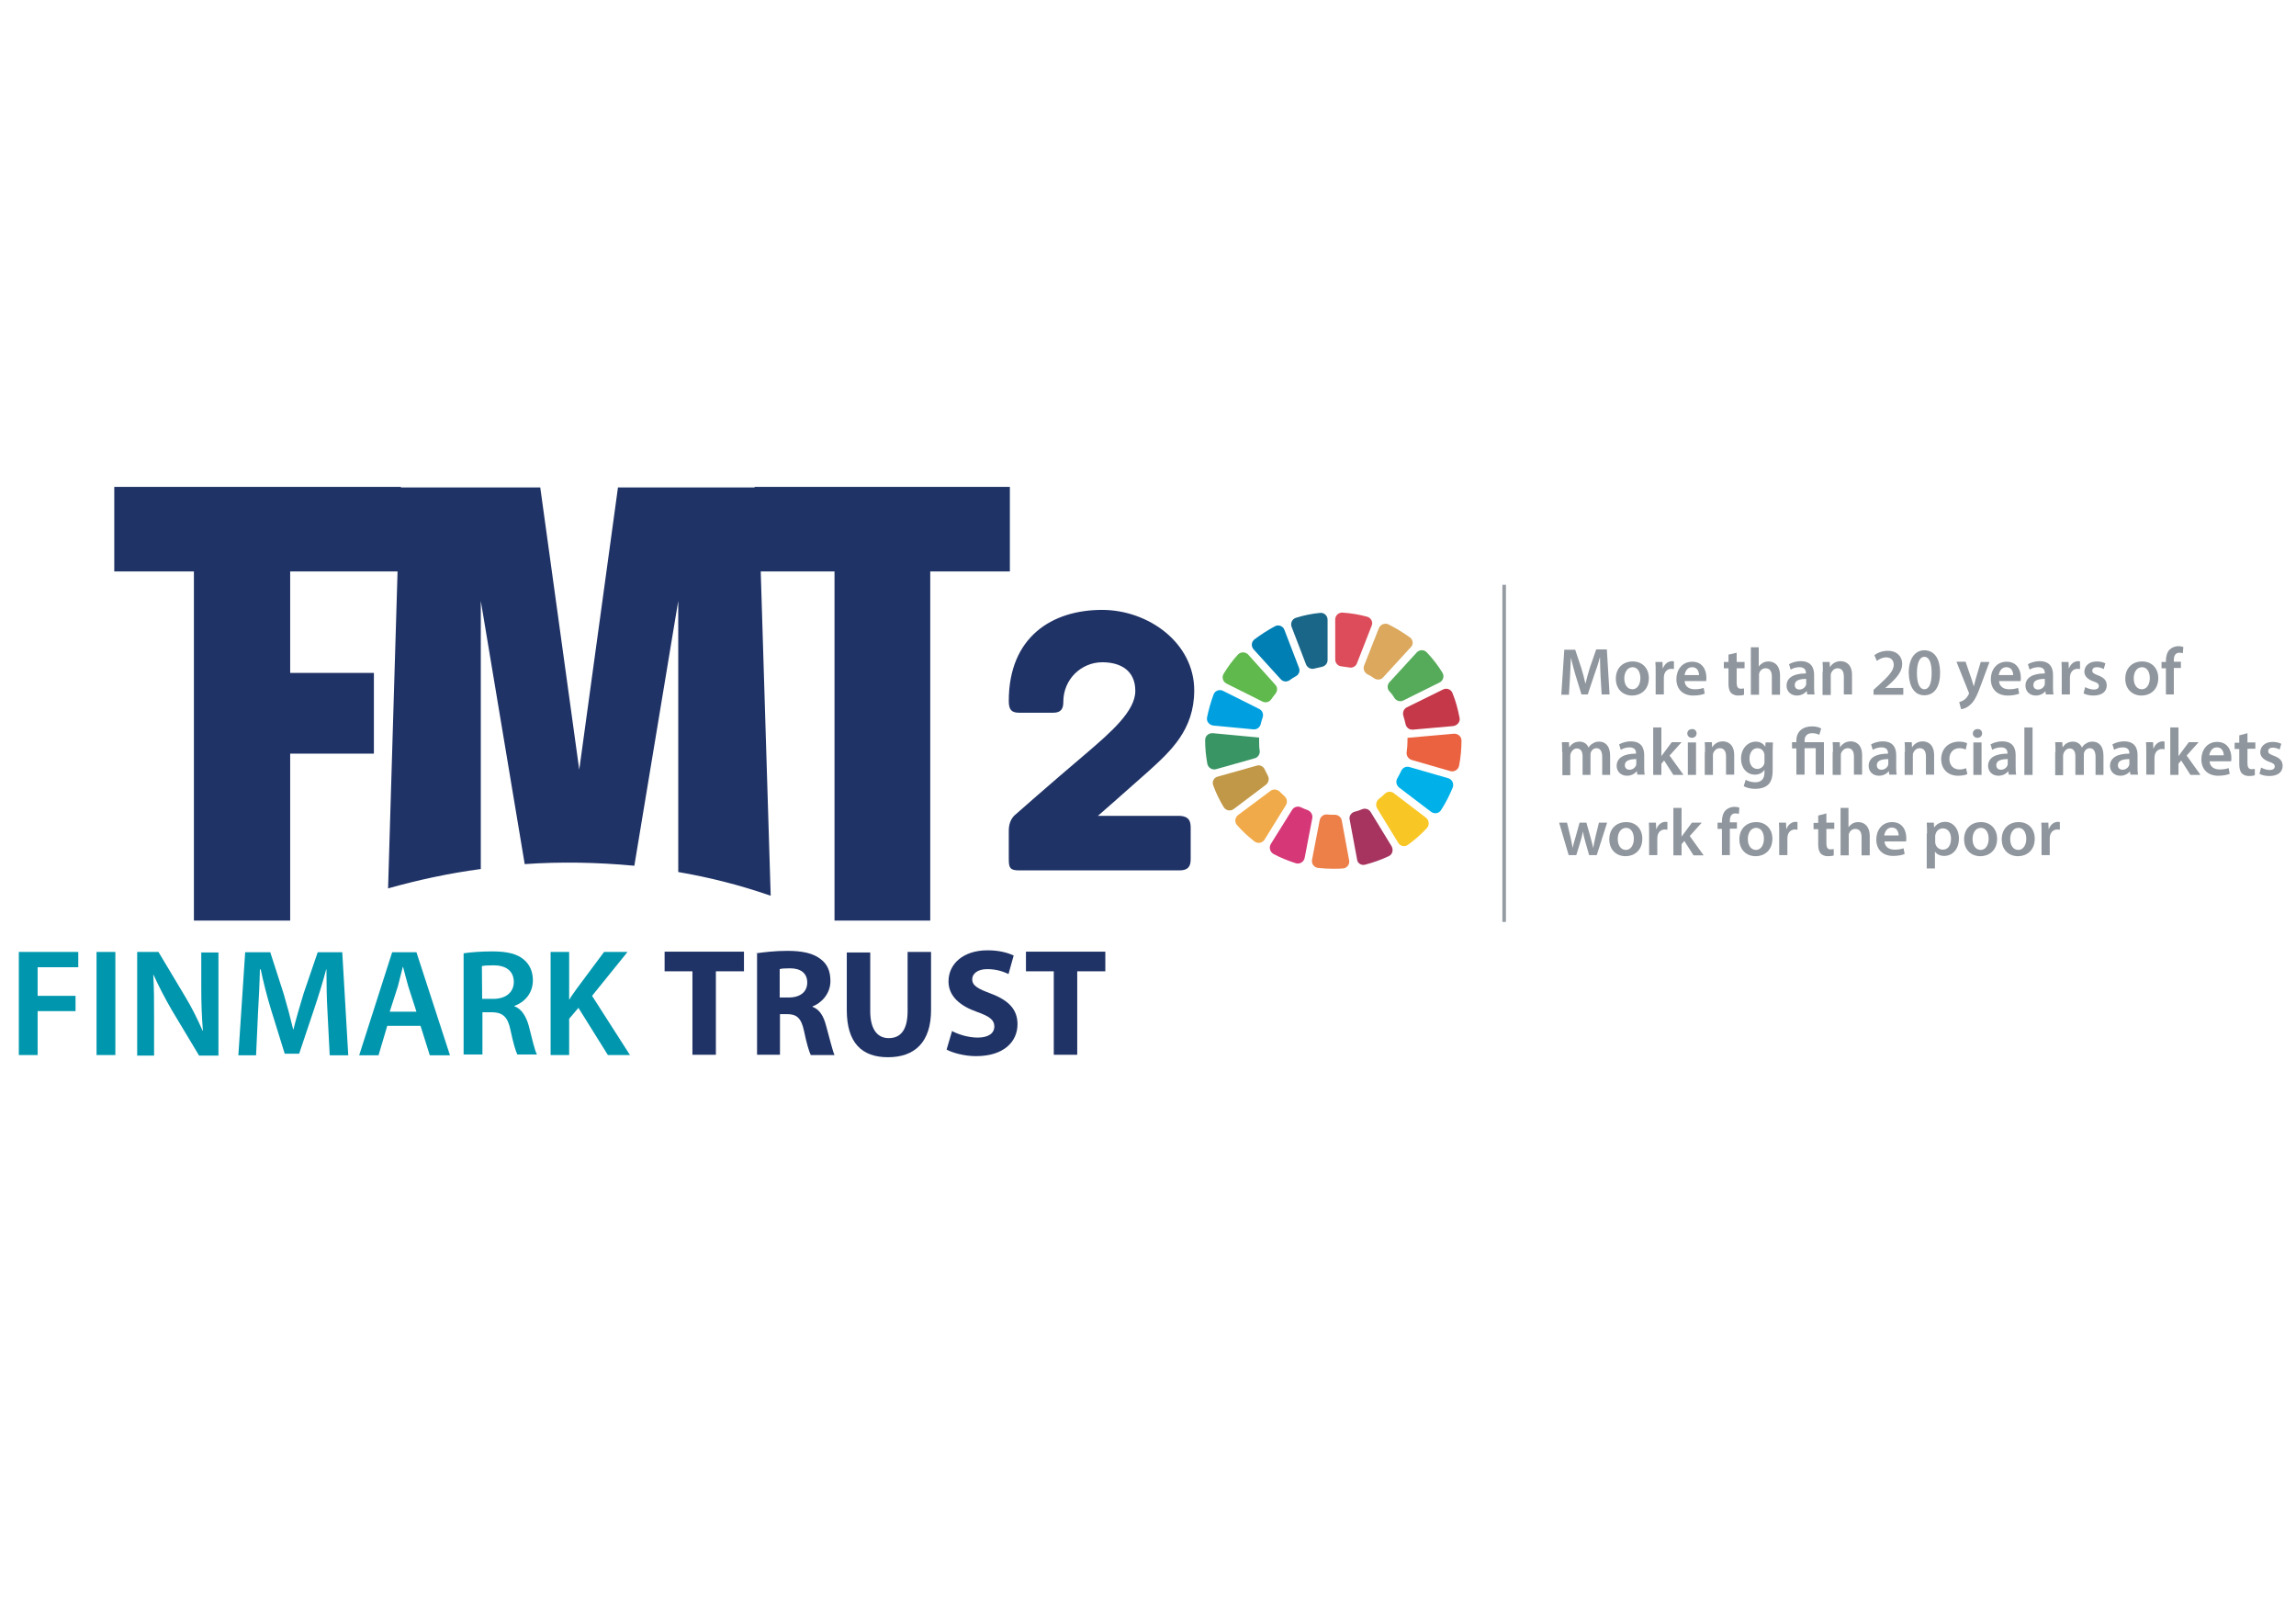
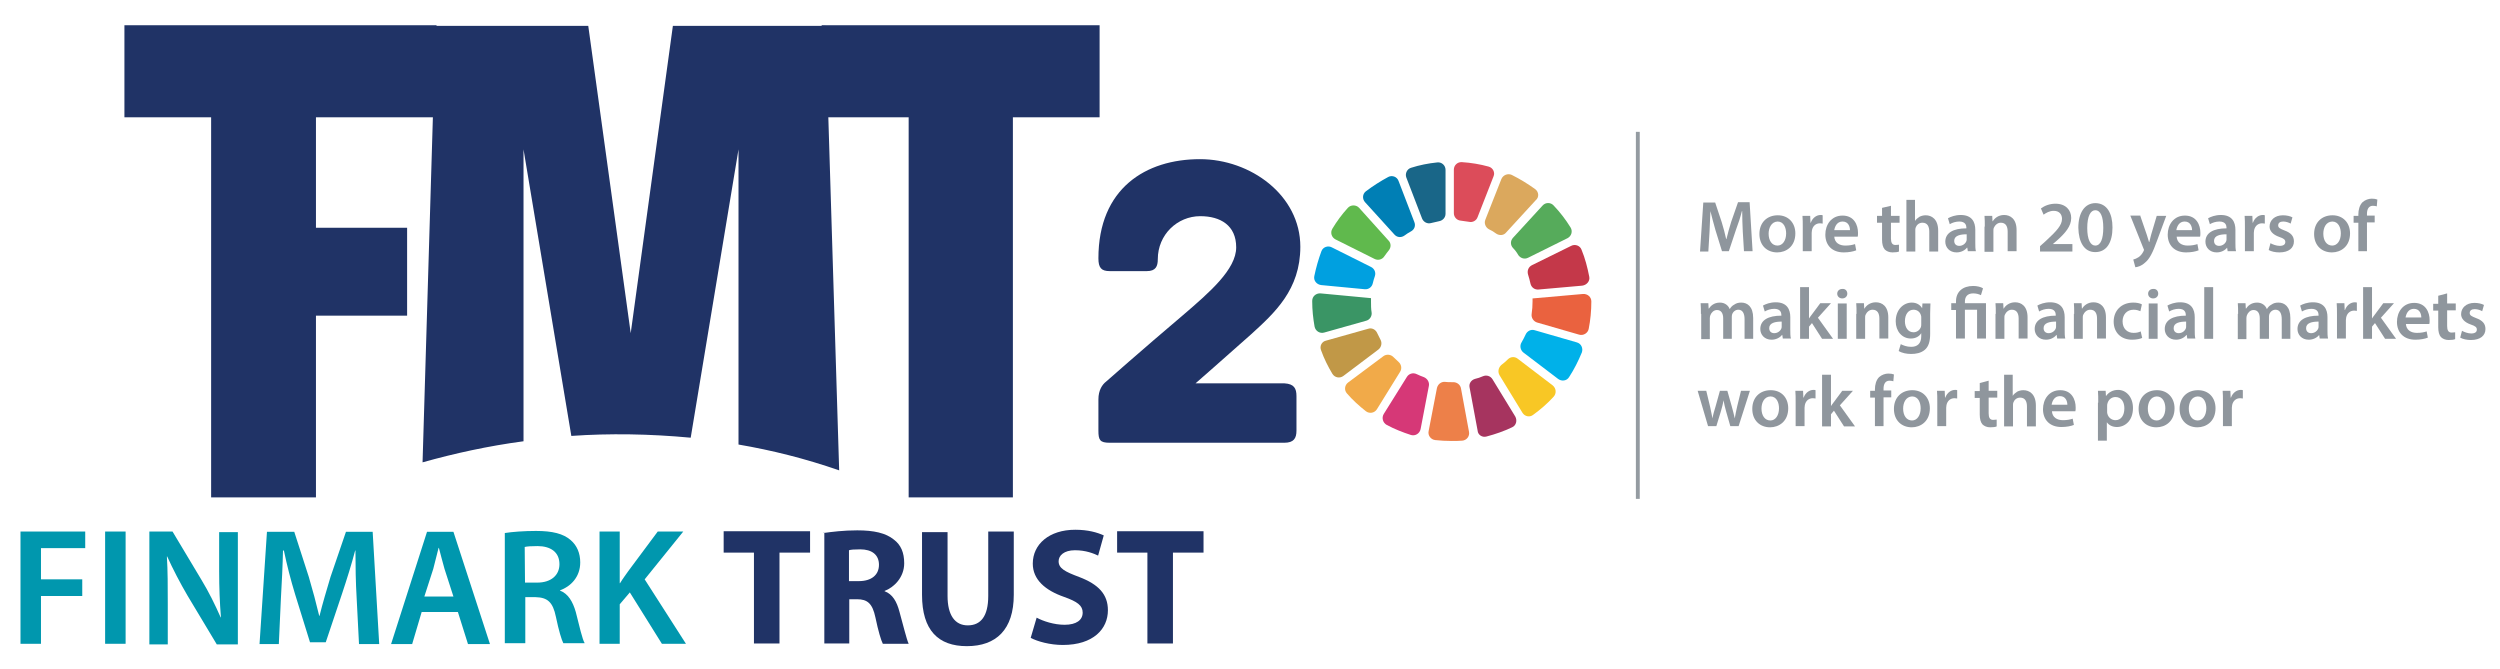
- <svg xmlns="http://www.w3.org/2000/svg" version="1.1" id="Layer_1" x="0px" y="0px" viewBox="0 0 841.9 595.3" style="enable-background:new 0 0 841.9 595.3;" xml:space="preserve">
+ <svg xmlns="http://www.w3.org/2000/svg" version="1.1" id="Layer_1" x="0px" y="0px" viewBox="0 170 841.9 225" style="enable-background:new 0 170 841.9 225;" xml:space="preserve">
  <style type="text/css">
	.st0{fill:#203366;}
	.st1{fill:#D63877;}
	.st2{fill:#C19847;}
	.st3{fill:#DC4C5A;}
	.st4{fill:#F1AA49;}
	.st5{fill:#EA623F;}
	.st6{fill:#3A9565;}
	.st7{fill:#60B94D;}
	.st8{fill:#196688;}
	.st9{fill:#00A0E0;}
	.st10{fill:#C43849;}
	.st11{fill:#A6345F;}
	.st12{fill:#F8C725;}
	.st13{fill:#007FB5;}
	.st14{fill:#00B1E9;}
	.st15{fill:#DBA85D;}
	.st16{fill:#ED8049;}
	.st17{fill:#56AB5B;}
	.st18{enable-background:new    ;}
	.st19{fill:#8F969D;}
	.st20{fill:#0097AE;}
	.st21{fill:#949BA1;}
</style>
  <g>
    <path class="st0" d="M436.6,303.4V315c0,2.6-0.9,4.1-4.1,4.1h-58.8c-3.3,0-3.8-0.9-3.8-4.1v-10.5c0-3.1,1.3-5,2.6-6   c0,0,12.1-10.7,25.8-22.3c9.1-7.8,18-15.5,18-22.9s-5.3-10.5-12.1-10.5c-7.7,0-14.3,6.2-14.3,14.5c0,2.4-0.7,4-3.7,4h-12.5   c-2.8,0-3.8-1.1-3.8-4.3c0-23.6,16-33.4,34.2-33.4c17,0,33.8,12.1,33.8,29.5c0,14.5-8.7,22.3-16.6,29.5   c-8.4,7.5-18.7,16.5-18.7,16.5h30C435.8,299.3,436.6,300.8,436.6,303.4z" />
    <g>
      <g>
        <path class="st1" d="M467,313.1c2.6,1.4,5.4,2.5,8.2,3.4c1.4,0.4,2.9-0.5,3.2-2l2.8-14.6c0.2-1.2-0.5-2.4-1.7-2.9     c-0.8-0.3-1.6-0.6-2.4-1c-1.2-0.6-2.6-0.2-3.3,0.9l-7.8,12.5C465.2,310.7,465.7,312.4,467,313.1z" />
        <path class="st2" d="M444.9,288c1,2.8,2.3,5.4,3.8,7.9c0.8,1.3,2.5,1.6,3.7,0.7l11.8-8.9c1-0.8,1.3-2.2,0.7-3.3     c-0.4-0.7-0.7-1.5-1.1-2.2c-0.5-1.2-1.8-1.9-3-1.5l-14.2,4C445.1,285,444.3,286.6,444.9,288z" />
        <path class="st3" d="M501.3,226.1c-2.9-0.8-5.9-1.3-9-1.5c-1.5-0.1-2.7,1.1-2.7,2.5v14.7c0,1.3,1,2.4,2.3,2.5     c0.9,0.1,1.9,0.3,2.8,0.4c1.2,0.3,2.5-0.4,2.9-1.6l5.4-13.8C503.5,228.1,502.8,226.5,501.3,226.1z" />
        <path class="st4" d="M465.8,290l-11.8,8.8c-1.2,0.9-1.4,2.6-0.4,3.7c1.9,2.2,4.1,4.2,6.4,6c1.2,0.9,2.9,0.6,3.7-0.7l7.8-12.6     c0.7-1.1,0.4-2.5-0.5-3.3c-0.6-0.6-1.2-1.1-1.8-1.7C468.3,289.3,466.8,289.2,465.8,290z" />
        <path class="st5" d="M517.6,278.6l14.2,4.1c1.4,0.4,2.9-0.5,3.2-1.9c0.6-3,0.9-6.1,0.9-9.3l0,0c0-1.5-1.3-2.6-2.8-2.5l-17,1.5     c0,0.3,0,0.7,0,1c0,1.4-0.1,2.9-0.3,4.2C515.6,277,516.4,278.2,517.6,278.6z" />
        <path class="st6" d="M461.7,270.4l-17-1.6c-1.5-0.1-2.8,1-2.8,2.5c0,0.1,0,0.1,0,0.2c0,2.9,0.3,5.7,0.8,8.5     c0.3,1.5,1.8,2.4,3.2,2l14.2-4c1.2-0.3,2-1.6,1.8-2.8c-0.2-1.2-0.2-2.4-0.2-3.6C461.7,271.1,461.7,270.7,461.7,270.4z" />
        <path class="st7" d="M453.9,240c-2,2.2-3.7,4.5-5.2,7c-0.8,1.3-0.3,2.9,1,3.6l13.2,6.6c1.2,0.6,2.6,0.2,3.3-0.9     c0.5-0.7,1-1.4,1.5-2c0.8-1,0.8-2.4-0.1-3.3l-9.9-11C456.7,238.9,454.9,238.9,453.9,240z" />
        <path class="st8" d="M484,224.7c-3,0.3-6,0.9-8.8,1.8c-1.4,0.4-2.1,2-1.6,3.3l5.3,13.8c0.5,1.2,1.8,1.9,3.1,1.5     c0.9-0.2,1.7-0.4,2.6-0.6c1.2-0.2,2.2-1.2,2.2-2.5v-14.8C486.8,225.7,485.5,224.5,484,224.7z" />
        <path class="st9" d="M445,254.6c-1,2.7-1.8,5.5-2.4,8.4c-0.3,1.5,0.8,2.8,2.3,3l14.7,1.4c1.3,0.1,2.4-0.7,2.7-2     c0.2-0.8,0.4-1.6,0.7-2.4c0.4-1.2-0.1-2.5-1.3-3.1l-13.2-6.6C447.2,252.6,445.5,253.2,445,254.6z" />
        <path class="st10" d="M535.2,263.2c-0.6-3.1-1.4-6.2-2.6-9.1c-0.5-1.4-2.2-2-3.5-1.3l-13.2,6.5c-1.2,0.6-1.7,1.9-1.3,3.2     c0.3,1,0.6,2,0.8,3c0.3,1.3,1.4,2.1,2.7,2l14.7-1.3C534.4,266,535.5,264.6,535.2,263.2z" />
        <path class="st11" d="M500.6,317c3-0.8,5.9-1.8,8.6-3.1c1.4-0.6,1.8-2.3,1.1-3.6l-7.7-12.6c-0.7-1.1-2-1.5-3.2-1     c-0.9,0.4-1.8,0.7-2.7,0.9c-1.3,0.4-2.1,1.6-1.8,2.9l2.7,14.5C497.7,316.5,499.2,317.4,500.6,317z" />
        <path class="st12" d="M505,296.4l7.7,12.6c0.8,1.3,2.5,1.6,3.6,0.7c2.5-1.8,4.8-3.8,6.9-6.1c1-1.1,0.9-2.8-0.3-3.8l-11.8-9     c-1-0.8-2.4-0.7-3.3,0.2c-0.7,0.7-1.4,1.3-2.2,1.9C504.6,293.8,504.3,295.2,505,296.4z" />
        <path class="st13" d="M467.5,229.6c-2.6,1.4-5.1,3-7.5,4.8c-1.2,0.9-1.3,2.6-0.3,3.7l9.9,10.9c0.9,1,2.3,1.1,3.4,0.3     c0.7-0.5,1.4-1,2.2-1.4c1.1-0.6,1.6-1.9,1.1-3.1L471,231C470.5,229.5,468.8,228.9,467.5,229.6z" />
        <path class="st14" d="M528.4,297c1.7-2.6,3.1-5.4,4.3-8.3c0.5-1.4-0.2-3-1.7-3.4l-14.2-4.1c-1.2-0.4-2.5,0.3-3,1.4     c-0.4,0.9-0.9,1.8-1.4,2.7c-0.7,1.1-0.4,2.6,0.6,3.4l11.7,8.9C525.9,298.5,527.6,298.3,528.4,297z" />
        <path class="st15" d="M517,233.7c-2.5-1.8-5.1-3.4-7.9-4.8c-1.3-0.6-2.9,0-3.5,1.4l-5.4,13.7c-0.5,1.2,0.1,2.6,1.2,3.2     c0.9,0.4,1.7,0.9,2.5,1.5c1.1,0.7,2.5,0.6,3.3-0.4l10-10.9C518.4,236.4,518.2,234.6,517,233.7z" />
        <path class="st16" d="M483.9,300.7l-2.8,14.5c-0.3,1.4,0.7,2.8,2.2,3c1.8,0.2,3.7,0.3,5.6,0.3c1.2,0,2.3,0,3.5-0.1     c1.5-0.1,2.6-1.5,2.3-3l-2.7-14.6c-0.2-1.2-1.3-2.1-2.6-2.1c-0.2,0-0.3,0-0.5,0c-0.8,0-1.5,0-2.3-0.1     C485.3,298.5,484.2,299.4,483.9,300.7z" />
        <path class="st17" d="M514.6,256.8l13.3-6.6c1.3-0.7,1.8-2.3,1-3.6c-1.6-2.6-3.5-5.1-5.7-7.4c-1-1.1-2.7-1.1-3.7,0l-10,10.9     c-0.9,1-0.9,2.4,0,3.4c0.7,0.7,1.3,1.5,1.8,2.4C512.1,257,513.4,257.4,514.6,256.8z" />
      </g>
    </g>
    <g class="st18">
      <path class="st19" d="M586.9,248c-0.1-2.1-0.2-4.7-0.2-6.9h-0.1c-0.5,2-1.2,4.2-2,6.3l-2.4,7.2h-2.3l-2.2-7.1    c-0.6-2.1-1.2-4.4-1.7-6.4h0c-0.1,2.2-0.2,4.8-0.3,7l-0.4,6.6h-2.8l1.1-16.5h4l2.2,6.6c0.6,1.9,1.1,3.9,1.5,5.7h0.1    c0.4-1.8,1-3.8,1.6-5.8l2.3-6.6h3.9l1,16.5h-2.9L586.9,248z" />
      <path class="st19" d="M604.6,248.6c0,4.4-3.1,6.4-6.1,6.4c-3.4,0-6-2.3-6-6.2c0-3.9,2.6-6.3,6.2-6.3    C602.2,242.5,604.6,245,604.6,248.6z M595.6,248.7c0,2.3,1.1,4,3,4c1.7,0,2.9-1.7,2.9-4.1c0-1.9-0.8-4-2.9-4    C596.5,244.7,595.6,246.8,595.6,248.7z" />
      <path class="st19" d="M607.1,246.6c0-1.6,0-2.8-0.1-3.9h2.6l0.1,2.3h0.1c0.6-1.7,2-2.6,3.3-2.6c0.3,0,0.5,0,0.7,0.1v2.8    c-0.2,0-0.5-0.1-0.9-0.1c-1.4,0-2.4,0.9-2.7,2.3c0,0.3-0.1,0.6-0.1,0.9v6.2h-3V246.6z" />
      <path class="st19" d="M617.7,249.6c0.1,2.2,1.8,3.1,3.7,3.1c1.4,0,2.4-0.2,3.3-0.5l0.4,2.1c-1,0.4-2.5,0.7-4.2,0.7    c-3.9,0-6.2-2.4-6.2-6c0-3.3,2-6.4,5.8-6.4c3.9,0,5.2,3.2,5.2,5.8c0,0.6,0,1-0.1,1.3H617.7z M623,247.5c0-1.1-0.5-2.9-2.5-2.9    c-1.9,0-2.6,1.7-2.8,2.9H623z" />
      <path class="st19" d="M636.8,239.3v3.4h2.9v2.3h-2.9v5.3c0,1.4,0.4,2.2,1.5,2.2c0.5,0,0.9-0.1,1.2-0.1l0,2.3    c-0.4,0.2-1.2,0.3-2.2,0.3c-1.1,0-2-0.4-2.6-1c-0.6-0.7-0.9-1.8-0.9-3.3V245h-1.7v-2.3h1.7v-2.7L636.8,239.3z" />
      <path class="st19" d="M641.9,237.3h3v7.1h0c0.4-0.6,0.9-1,1.5-1.4c0.6-0.3,1.3-0.5,2.1-0.5c2,0,4.2,1.3,4.2,5.2v7h-3V248    c0-1.7-0.6-3-2.3-3c-1.2,0-2,0.8-2.3,1.7c-0.1,0.2-0.1,0.6-0.1,0.9v7.1h-3V237.3z" />
      <path class="st19" d="M662.7,254.7l-0.2-1.3h-0.1c-0.7,0.9-2,1.6-3.5,1.6c-2.4,0-3.8-1.7-3.8-3.6c0-3,2.7-4.5,7.1-4.5v-0.2    c0-0.8-0.3-2.1-2.4-2.1c-1.2,0-2.4,0.4-3.2,0.9l-0.6-2c0.9-0.5,2.4-1.1,4.3-1.1c3.8,0,4.9,2.4,4.9,5v4.3c0,1.1,0,2.1,0.2,2.9    H662.7z M662.3,248.9c-2.1,0-4.2,0.4-4.2,2.2c0,1.2,0.8,1.7,1.7,1.7c1.2,0,2.1-0.8,2.4-1.6c0.1-0.2,0.1-0.5,0.1-0.7V248.9z" />
      <path class="st19" d="M668.4,246.3c0-1.4,0-2.5-0.1-3.6h2.6l0.1,1.8h0.1c0.5-0.9,1.8-2.1,3.8-2.1c2.1,0,4.2,1.3,4.2,5.1v7.1h-3    V248c0-1.7-0.6-3-2.3-3c-1.2,0-2,0.9-2.4,1.8c-0.1,0.3-0.1,0.6-0.1,1v7h-3V246.3z" />
      <path class="st19" d="M687,254.7v-1.8l1.9-1.7c3.8-3.5,5.5-5.4,5.5-7.5c0-1.4-0.8-2.7-2.8-2.7c-1.4,0-2.6,0.7-3.4,1.3l-0.9-2.1    c1.2-0.9,2.9-1.6,4.9-1.6c3.5,0,5.3,2.2,5.3,4.8c0,2.8-2,5.1-4.8,7.6l-1.4,1.2v0h6.6v2.5H687z" />
      <path class="st19" d="M711.4,246.6c0,5.1-2,8.3-5.8,8.3c-3.7,0-5.6-3.3-5.7-8.2c0-5,2.1-8.3,5.8-8.3    C709.6,238.5,711.4,241.9,711.4,246.6z M702.9,246.8c0,3.9,1.1,5.9,2.7,5.9c1.8,0,2.7-2.2,2.7-6c0-3.7-0.9-5.9-2.7-5.9    C704,240.8,702.9,242.8,702.9,246.8z" />
      <path class="st19" d="M720.8,242.8l2.2,6.4c0.2,0.7,0.5,1.6,0.7,2.3h0.1c0.2-0.7,0.4-1.6,0.6-2.4l1.9-6.4h3.2l-3,8.1    c-1.6,4.5-2.7,6.5-4.2,7.7c-1.2,1.1-2.4,1.4-3.2,1.5l-0.7-2.6c0.5-0.1,1.2-0.4,1.8-0.8c0.6-0.4,1.2-1.1,1.6-1.9    c0.1-0.2,0.2-0.4,0.2-0.5c0-0.1,0-0.3-0.2-0.6l-4.4-11H720.8z" />
      <path class="st19" d="M733,249.6c0.1,2.2,1.8,3.1,3.7,3.1c1.4,0,2.4-0.2,3.3-0.5l0.4,2.1c-1,0.4-2.5,0.7-4.2,0.7    c-3.9,0-6.2-2.4-6.2-6c0-3.3,2-6.4,5.8-6.4c3.9,0,5.2,3.2,5.2,5.8c0,0.6,0,1-0.1,1.3H733z M738.2,247.5c0-1.1-0.5-2.9-2.5-2.9    c-1.9,0-2.6,1.7-2.8,2.9H738.2z" />
      <path class="st19" d="M750.2,254.7l-0.2-1.3H750c-0.7,0.9-2,1.6-3.5,1.6c-2.4,0-3.8-1.7-3.8-3.6c0-3,2.7-4.5,7.1-4.5v-0.2    c0-0.8-0.3-2.1-2.4-2.1c-1.2,0-2.4,0.4-3.2,0.9l-0.6-2c0.9-0.5,2.4-1.1,4.3-1.1c3.8,0,4.9,2.4,4.9,5v4.3c0,1.1,0,2.1,0.2,2.9    H750.2z M749.8,248.9c-2.1,0-4.2,0.4-4.2,2.2c0,1.2,0.8,1.7,1.7,1.7c1.2,0,2.1-0.8,2.4-1.6c0.1-0.2,0.1-0.5,0.1-0.7V248.9z" />
      <path class="st19" d="M756,246.6c0-1.6,0-2.8-0.1-3.9h2.6l0.1,2.3h0.1c0.6-1.7,2-2.6,3.3-2.6c0.3,0,0.5,0,0.7,0.1v2.8    c-0.2,0-0.5-0.1-0.9-0.1c-1.4,0-2.4,0.9-2.7,2.3c0,0.3-0.1,0.6-0.1,0.9v6.2h-3V246.6z" />
      <path class="st19" d="M764.6,251.9c0.7,0.4,2,0.9,3.1,0.9c1.3,0,1.9-0.5,1.9-1.3c0-0.8-0.5-1.2-2-1.7c-2.3-0.8-3.3-2.1-3.3-3.5    c0-2.1,1.7-3.8,4.5-3.8c1.3,0,2.5,0.3,3.2,0.7l-0.6,2.1c-0.5-0.3-1.5-0.7-2.5-0.7c-1.1,0-1.7,0.5-1.7,1.3c0,0.8,0.6,1.1,2.1,1.7    c2.2,0.8,3.2,1.9,3.2,3.7c0,2.2-1.7,3.7-4.9,3.7c-1.4,0-2.7-0.3-3.6-0.8L764.6,251.9z" />
      <path class="st19" d="M791.4,248.6c0,4.4-3.1,6.4-6.1,6.4c-3.4,0-6-2.3-6-6.2c0-3.9,2.6-6.3,6.2-6.3    C789,242.5,791.4,245,791.4,248.6z M782.4,248.7c0,2.3,1.1,4,3,4c1.7,0,2.9-1.7,2.9-4.1c0-1.9-0.8-4-2.9-4    C783.2,244.7,782.4,246.8,782.4,248.7z" />
      <path class="st19" d="M794.2,254.7V245h-1.6v-2.3h1.6v-0.5c0-1.5,0.4-3.1,1.4-4.1c0.9-0.8,2.1-1.2,3.1-1.2c0.8,0,1.4,0.1,1.9,0.3    l-0.2,2.3c-0.3-0.1-0.7-0.2-1.3-0.2c-1.5,0-2,1.3-2,2.7v0.6h2.6v2.3h-2.6v9.7H794.2z" />
      <path class="st19" d="M572.8,275.7c0-1.4,0-2.5-0.1-3.6h2.6l0.1,1.8h0.1c0.6-0.9,1.7-2,3.7-2c1.6,0,2.8,0.9,3.3,2.2h0    c0.4-0.7,0.9-1.2,1.5-1.5c0.7-0.5,1.4-0.7,2.4-0.7c2,0,4,1.3,4,5.2v7h-2.9v-6.6c0-2-0.7-3.2-2.1-3.2c-1,0-1.8,0.7-2.1,1.6    c-0.1,0.3-0.1,0.7-0.1,1v7.2h-2.9v-6.9c0-1.7-0.7-2.8-2.1-2.8c-1.1,0-1.9,0.9-2.2,1.7c-0.1,0.3-0.2,0.6-0.2,1v7.1h-2.9V275.7z" />
      <path class="st19" d="M600.4,284.1l-0.2-1.3h-0.1c-0.7,0.9-2,1.6-3.5,1.6c-2.4,0-3.8-1.7-3.8-3.6c0-3,2.7-4.5,7.1-4.5v-0.2    c0-0.8-0.3-2.1-2.4-2.1c-1.2,0-2.4,0.4-3.2,0.9l-0.6-2c0.9-0.5,2.4-1.1,4.3-1.1c3.8,0,4.9,2.4,4.9,5v4.3c0,1.1,0,2.1,0.2,2.9    H600.4z M600,278.3c-2.1,0-4.2,0.4-4.2,2.2c0,1.2,0.8,1.7,1.7,1.7c1.2,0,2.1-0.8,2.4-1.6c0.1-0.2,0.1-0.5,0.1-0.7V278.3z" />
      <path class="st19" d="M609.1,277.4L609.1,277.4c0.3-0.5,0.7-1,1-1.4l2.9-3.9h3.6l-4.4,4.9l5.1,7.1h-3.7l-3.4-5.3l-1,1.2v4.1h-3    v-17.4h3V277.4z" />
      <path class="st19" d="M622.1,268.9c0,0.9-0.7,1.6-1.7,1.6c-1,0-1.7-0.7-1.7-1.6c0-0.9,0.7-1.6,1.7-1.6    C621.4,267.2,622.1,267.9,622.1,268.9z M618.9,284.1v-11.9h3v11.9H618.9z" />
      <path class="st19" d="M625.2,275.7c0-1.4,0-2.5-0.1-3.6h2.6l0.1,1.8h0.1c0.5-0.9,1.8-2.1,3.8-2.1c2.1,0,4.2,1.3,4.2,5.1v7.1h-3    v-6.7c0-1.7-0.6-3-2.3-3c-1.2,0-2,0.9-2.4,1.8c-0.1,0.3-0.1,0.6-0.1,1v7h-3V275.7z" />
      <path class="st19" d="M650.1,272.2c0,0.8-0.1,1.8-0.1,3.4v6.8c0,2.5-0.5,4.3-1.8,5.4c-1.3,1.1-3,1.4-4.6,1.4c-1.5,0-3.1-0.3-4.2-1    l0.7-2.3c0.8,0.4,2,0.9,3.5,0.9c2,0,3.4-1,3.4-3.6v-1h0c-0.7,1.1-1.9,1.8-3.5,1.8c-3,0-5.1-2.5-5.1-5.8c0-3.9,2.6-6.3,5.4-6.3    c1.8,0,2.9,0.9,3.5,1.9h0l0.1-1.6H650.1z M647,277c0-0.3,0-0.6-0.1-0.8c-0.3-1.1-1.2-1.9-2.5-1.9c-1.7,0-2.9,1.5-2.9,3.9    c0,2,1,3.7,2.9,3.7c1.1,0,2.1-0.7,2.5-1.8c0.1-0.3,0.1-0.7,0.1-1.1V277z" />
      <path class="st19" d="M658.7,284.1v-9.7h-1.6v-2.3h1.6v-0.6c0-3.2,2.2-5.2,5.8-5.2c1.2,0,2.6,0.3,3.3,0.8l-0.7,2.3    c-0.6-0.3-1.5-0.6-2.6-0.6c-2.1,0-2.8,1.3-2.8,2.8v0.5h7.1v11.9h-3v-9.7h-4.1v9.7H658.7z" />
      <path class="st19" d="M672.1,275.7c0-1.4,0-2.5-0.1-3.6h2.6l0.1,1.8h0.1c0.5-0.9,1.8-2.1,3.8-2.1c2.1,0,4.2,1.3,4.2,5.1v7.1h-3    v-6.7c0-1.7-0.6-3-2.3-3c-1.2,0-2,0.9-2.4,1.8c-0.1,0.3-0.1,0.6-0.1,1v7h-3V275.7z" />
      <path class="st19" d="M692.8,284.1l-0.2-1.3h-0.1c-0.7,0.9-2,1.6-3.5,1.6c-2.4,0-3.8-1.7-3.8-3.6c0-3,2.7-4.5,7.1-4.5v-0.2    c0-0.8-0.3-2.1-2.4-2.1c-1.2,0-2.4,0.4-3.2,0.9l-0.6-2c0.9-0.5,2.4-1.1,4.3-1.1c3.8,0,4.9,2.4,4.9,5v4.3c0,1.1,0,2.1,0.2,2.9    H692.8z M692.4,278.3c-2.1,0-4.2,0.4-4.2,2.2c0,1.2,0.8,1.7,1.7,1.7c1.2,0,2.1-0.8,2.4-1.6c0.1-0.2,0.1-0.5,0.1-0.7V278.3z" />
      <path class="st19" d="M698.5,275.7c0-1.4,0-2.5-0.1-3.6h2.6l0.1,1.8h0.1c0.5-0.9,1.8-2.1,3.8-2.1c2.1,0,4.2,1.3,4.2,5.1v7.1h-3    v-6.7c0-1.7-0.6-3-2.3-3c-1.2,0-2,0.9-2.4,1.8c-0.1,0.3-0.1,0.6-0.1,1v7h-3V275.7z" />
      <path class="st19" d="M721.4,283.8c-0.6,0.3-1.9,0.6-3.4,0.6c-3.7,0-6.2-2.4-6.2-6.1c0-3.6,2.5-6.4,6.6-6.4c1.1,0,2.2,0.2,2.9,0.6    l-0.5,2.3c-0.5-0.2-1.2-0.5-2.3-0.5c-2.3,0-3.7,1.7-3.7,3.9c0,2.5,1.6,3.9,3.7,3.9c1.1,0,1.8-0.2,2.4-0.5L721.4,283.8z" />
      <path class="st19" d="M726.8,268.9c0,0.9-0.7,1.6-1.7,1.6c-1,0-1.7-0.7-1.7-1.6c0-0.9,0.7-1.6,1.7-1.6    C726.1,267.2,726.8,267.9,726.8,268.9z M723.6,284.1v-11.9h3v11.9H723.6z" />
      <path class="st19" d="M736.6,284.1l-0.2-1.3h-0.1c-0.7,0.9-2,1.6-3.5,1.6c-2.4,0-3.8-1.7-3.8-3.6c0-3,2.7-4.5,7.1-4.5v-0.2    c0-0.8-0.3-2.1-2.4-2.1c-1.2,0-2.4,0.4-3.2,0.9l-0.6-2c0.9-0.5,2.4-1.1,4.3-1.1c3.8,0,4.9,2.4,4.9,5v4.3c0,1.1,0,2.1,0.2,2.9    H736.6z M736.2,278.3c-2.1,0-4.2,0.4-4.2,2.2c0,1.2,0.8,1.7,1.7,1.7c1.2,0,2.1-0.8,2.4-1.6c0.1-0.2,0.1-0.5,0.1-0.7V278.3z" />
      <path class="st19" d="M742.3,266.7h3v17.4h-3V266.7z" />
      <path class="st19" d="M753.7,275.7c0-1.4,0-2.5-0.1-3.6h2.6l0.1,1.8h0.1c0.6-0.9,1.7-2,3.7-2c1.6,0,2.8,0.9,3.3,2.2h0    c0.4-0.7,0.9-1.2,1.5-1.5c0.7-0.5,1.4-0.7,2.4-0.7c2,0,4,1.3,4,5.2v7h-2.9v-6.6c0-2-0.7-3.2-2.1-3.2c-1,0-1.8,0.7-2.1,1.6    c-0.1,0.3-0.1,0.7-0.1,1v7.2H761v-6.9c0-1.7-0.7-2.8-2.1-2.8c-1.1,0-1.9,0.9-2.2,1.7c-0.1,0.3-0.2,0.6-0.2,1v7.1h-2.9V275.7z" />
      <path class="st19" d="M781.2,284.1l-0.2-1.3H781c-0.7,0.9-2,1.6-3.5,1.6c-2.4,0-3.8-1.7-3.8-3.6c0-3,2.7-4.5,7.1-4.5v-0.2    c0-0.8-0.3-2.1-2.4-2.1c-1.2,0-2.4,0.4-3.2,0.9l-0.6-2c0.9-0.5,2.4-1.1,4.3-1.1c3.8,0,4.9,2.4,4.9,5v4.3c0,1.1,0,2.1,0.2,2.9    H781.2z M780.8,278.3c-2.1,0-4.2,0.4-4.2,2.2c0,1.2,0.8,1.7,1.7,1.7c1.2,0,2.1-0.8,2.4-1.6c0.1-0.2,0.1-0.5,0.1-0.7V278.3z" />
      <path class="st19" d="M787,276c0-1.6,0-2.8-0.1-3.9h2.6l0.1,2.3h0.1c0.6-1.7,2-2.6,3.3-2.6c0.3,0,0.5,0,0.7,0.1v2.8    c-0.2,0-0.5-0.1-0.9-0.1c-1.4,0-2.4,0.9-2.7,2.3c0,0.3-0.1,0.6-0.1,0.9v6.2h-3V276z" />
      <path class="st19" d="M798.7,277.4L798.7,277.4c0.3-0.5,0.7-1,1-1.4l2.9-3.9h3.6l-4.4,4.9l5.1,7.1h-3.7l-3.4-5.3l-1,1.2v4.1h-3    v-17.4h3V277.4z" />
      <path class="st19" d="M810.2,279c0.1,2.2,1.8,3.1,3.7,3.1c1.4,0,2.4-0.2,3.3-0.5l0.4,2.1c-1,0.4-2.5,0.7-4.2,0.7    c-3.9,0-6.2-2.4-6.2-6c0-3.3,2-6.4,5.8-6.4c3.9,0,5.2,3.2,5.2,5.8c0,0.6,0,1-0.1,1.3H810.2z M815.4,276.9c0-1.1-0.5-2.9-2.5-2.9    c-1.9,0-2.6,1.7-2.8,2.9H815.4z" />
      <path class="st19" d="M824.1,268.8v3.4h2.9v2.3h-2.9v5.3c0,1.4,0.4,2.2,1.5,2.2c0.5,0,0.9-0.1,1.2-0.1l0,2.3    c-0.4,0.2-1.2,0.3-2.2,0.3c-1.1,0-2-0.4-2.6-1c-0.6-0.7-0.9-1.8-0.9-3.3v-5.6h-1.7v-2.3h1.7v-2.7L824.1,268.8z" />
      <path class="st19" d="M829.1,281.4c0.7,0.4,2,0.9,3.1,0.9c1.3,0,1.9-0.5,1.9-1.3c0-0.8-0.5-1.2-2-1.7c-2.3-0.8-3.3-2.1-3.3-3.5    c0-2.1,1.7-3.8,4.5-3.8c1.3,0,2.5,0.3,3.2,0.7l-0.6,2.1c-0.5-0.3-1.5-0.7-2.5-0.7c-1.1,0-1.7,0.5-1.7,1.3c0,0.8,0.6,1.1,2.1,1.7    c2.2,0.8,3.2,1.9,3.2,3.7c0,2.2-1.7,3.7-4.9,3.7c-1.4,0-2.7-0.3-3.6-0.8L829.1,281.4z" />
      <path class="st19" d="M574.6,301.6l1.3,5.4c0.3,1.3,0.5,2.6,0.8,3.9h0c0.2-1.3,0.6-2.6,1-3.9l1.5-5.4h2.5l1.5,5.3    c0.4,1.4,0.7,2.7,1,4h0c0.2-1.3,0.5-2.6,0.8-4l1.3-5.3h3l-3.8,11.9h-2.8l-1.4-4.9c-0.4-1.3-0.6-2.4-0.9-3.8h0    c-0.2,1.5-0.6,2.6-0.9,3.8l-1.5,4.9h-2.8l-3.5-11.9H574.6z" />
      <path class="st19" d="M602.2,307.5c0,4.4-3.1,6.4-6.1,6.4c-3.4,0-6-2.3-6-6.2c0-3.9,2.6-6.3,6.2-6.3    C599.9,301.4,602.2,303.9,602.2,307.5z M593.2,307.6c0,2.3,1.1,4,3,4c1.7,0,2.9-1.7,2.9-4.1c0-1.9-0.8-4-2.9-4    C594.1,303.6,593.2,305.6,593.2,307.6z" />
      <path class="st19" d="M604.7,305.5c0-1.6,0-2.8-0.1-3.9h2.6l0.1,2.3h0.1c0.6-1.7,2-2.6,3.3-2.6c0.3,0,0.5,0,0.7,0.1v2.8    c-0.2,0-0.5-0.1-0.9-0.1c-1.4,0-2.4,0.9-2.7,2.3c0,0.3-0.1,0.6-0.1,0.9v6.2h-3V305.5z" />
      <path class="st19" d="M616.5,306.9L616.5,306.9c0.3-0.5,0.7-1,1-1.4l2.9-3.9h3.6l-4.4,4.9l5.1,7.1h-3.7l-3.4-5.3l-1,1.2v4.1h-3    v-17.4h3V306.9z" />
      <path class="st19" d="M631.4,313.6v-9.7h-1.6v-2.3h1.6v-0.5c0-1.5,0.4-3.1,1.4-4.1c0.9-0.8,2.1-1.2,3.1-1.2c0.8,0,1.4,0.1,1.9,0.3    l-0.2,2.3c-0.3-0.1-0.7-0.2-1.3-0.2c-1.5,0-2,1.3-2,2.7v0.6h2.6v2.3h-2.6v9.7H631.4z" />
      <path class="st19" d="M649.9,307.5c0,4.4-3.1,6.4-6.1,6.4c-3.4,0-6-2.3-6-6.2c0-3.9,2.6-6.3,6.2-6.3    C647.5,301.4,649.9,303.9,649.9,307.5z M640.9,307.6c0,2.3,1.1,4,3,4c1.7,0,2.9-1.7,2.9-4.1c0-1.9-0.8-4-2.9-4    C641.8,303.6,640.9,305.6,640.9,307.6z" />
      <path class="st19" d="M652.4,305.5c0-1.6,0-2.8-0.1-3.9h2.6l0.1,2.3h0.1c0.6-1.7,2-2.6,3.3-2.6c0.3,0,0.5,0,0.7,0.1v2.8    c-0.2,0-0.5-0.1-0.9-0.1c-1.4,0-2.4,0.9-2.7,2.3c0,0.3-0.1,0.6-0.1,0.9v6.2h-3V305.5z" />
      <path class="st19" d="M669.7,298.2v3.4h2.9v2.3h-2.9v5.3c0,1.4,0.4,2.2,1.5,2.2c0.5,0,0.9-0.1,1.2-0.1l0,2.3    c-0.4,0.2-1.2,0.3-2.2,0.3c-1.1,0-2-0.4-2.6-1c-0.6-0.7-0.9-1.8-0.9-3.3v-5.6H665v-2.3h1.7v-2.7L669.7,298.2z" />
      <path class="st19" d="M674.8,296.2h3v7.1h0c0.4-0.6,0.9-1,1.5-1.4c0.6-0.3,1.3-0.5,2.1-0.5c2,0,4.2,1.3,4.2,5.2v7h-3v-6.7    c0-1.7-0.6-3-2.3-3c-1.2,0-2,0.8-2.3,1.7c-0.1,0.2-0.1,0.6-0.1,0.9v7.1h-3V296.2z" />
      <path class="st19" d="M691,308.4c0.1,2.2,1.8,3.1,3.7,3.1c1.4,0,2.4-0.2,3.3-0.5l0.4,2.1c-1,0.4-2.5,0.7-4.2,0.7    c-3.9,0-6.2-2.4-6.2-6c0-3.3,2-6.4,5.8-6.4c3.9,0,5.2,3.2,5.2,5.8c0,0.6,0,1-0.1,1.3H691z M696.2,306.3c0-1.1-0.5-2.9-2.5-2.9    c-1.9,0-2.6,1.7-2.8,2.9H696.2z" />
      <path class="st19" d="M706.6,305.6c0-1.6,0-2.8-0.1-4h2.6l0.1,1.8h0c0.9-1.3,2.3-2.1,4.1-2.1c2.7,0,5,2.4,5,6.1    c0,4.3-2.7,6.4-5.4,6.4c-1.5,0-2.7-0.6-3.4-1.6h0v6.2h-3V305.6z M709.6,308.6c0,0.3,0,0.6,0.1,0.8c0.3,1.2,1.4,2.1,2.7,2.1    c1.9,0,3-1.6,3-4c0-2.1-1-3.8-3-3.8c-1.3,0-2.4,0.9-2.7,2.2c-0.1,0.2-0.1,0.5-0.1,0.8V308.6z" />
      <path class="st19" d="M732.3,307.5c0,4.4-3.1,6.4-6.1,6.4c-3.4,0-6-2.3-6-6.2c0-3.9,2.6-6.3,6.2-6.3    C729.9,301.4,732.3,303.9,732.3,307.5z M723.3,307.6c0,2.3,1.1,4,3,4c1.7,0,2.9-1.7,2.9-4.1c0-1.9-0.8-4-2.9-4    C724.2,303.6,723.3,305.6,723.3,307.6z" />
      <path class="st19" d="M746.1,307.5c0,4.4-3.1,6.4-6.1,6.4c-3.4,0-6-2.3-6-6.2c0-3.9,2.6-6.3,6.2-6.3    C743.8,301.4,746.1,303.9,746.1,307.5z M737.1,307.6c0,2.3,1.1,4,3,4c1.7,0,2.9-1.7,2.9-4.1c0-1.9-0.8-4-2.9-4    C738,303.6,737.1,305.6,737.1,307.6z" />
      <path class="st19" d="M748.6,305.5c0-1.6,0-2.8-0.1-3.9h2.6l0.1,2.3h0.1c0.6-1.7,2-2.6,3.3-2.6c0.3,0,0.5,0,0.7,0.1v2.8    c-0.2,0-0.5-0.1-0.9-0.1c-1.4,0-2.4,0.9-2.7,2.3c0,0.3-0.1,0.6-0.1,0.9v6.2h-3V305.5z" />
    </g>
  </g>
  <g>
    <path class="st20" d="M6.9,349h21.8v5.6H13.8v10.5h13.9v5.6H13.8v16.1H6.9C6.9,386.8,6.9,349,6.9,349z" />
    <path class="st20" d="M42.3,349v37.8h-6.9V349H42.3z" />
    <path class="st20" d="M50.3,386.8V349h7.8l9.7,16.2c2.5,4.1,4.7,8.6,6.5,12.7h0.1c-0.4-5-0.6-9.9-0.6-15.6v-13.1h6.3V387H73   l-9.9-16.5c-2.4-4.1-4.9-8.9-6.8-13.1h-0.1c0.3,4.9,0.3,9.9,0.3,16.1V387h-6.2V386.8z" />
    <path class="st20" d="M120.1,371.3c-0.3-4.9-0.4-10.8-0.4-15.9h-0.1c-1.2,4.6-2.8,9.7-4.4,14.5l-5.5,16.4h-5.3l-5-16.1   c-1.5-4.9-2.8-10-3.8-14.8h-0.3c-0.1,4.9-0.4,10.9-0.7,16.1l-0.7,15.4h-6.5l2.5-37.8h9.2l4.9,15.2c1.3,4.4,2.5,8.9,3.5,13.1h0.1   c1-4.1,2.4-8.7,3.7-13.1l5.2-15.2h9l2.2,37.8h-6.8L120.1,371.3z" />
    <path class="st20" d="M142,376.1l-3.2,10.8h-7.1l12.1-37.8h8.9l12.3,37.8h-7.4l-3.4-10.8H142z M152.7,370.9l-3-9.3   c-0.7-2.4-1.3-4.9-1.9-7.1h-0.1c-0.6,2.2-1.2,4.9-1.8,7.1l-3,9.3H152.7z" />
    <path class="st20" d="M170,349.5c2.5-0.4,6.5-0.7,10.5-0.7c5.5,0,9.2,0.9,11.7,3.1c2.1,1.8,3.2,4.4,3.2,7.5c0,4.9-3.2,8.1-6.8,9.4   v0.1c2.7,1,4.3,3.7,5.3,7.2c1.2,4.7,2.2,9.2,3,10.5h-7.2c-0.6-1.2-1.5-4.1-2.5-8.9c-1-4.9-2.8-6.5-6.8-6.6h-3.5v15.5H170   C170,386.7,170,349.5,170,349.5z M176.8,366.2h4.1c4.7,0,7.5-2.5,7.5-6.2c0-4.1-3-6.1-7.4-6.1c-2.2,0-3.5,0.1-4.3,0.3L176.8,366.2   L176.8,366.2z" />
    <path class="st20" d="M201.9,349h6.8v17.4h0.1c0.9-1.5,1.9-2.8,2.8-4.1l9.9-13.3h8.6l-13,16.1l13.9,21.7h-8.1l-10.8-17.3l-3.4,4   v13.3h-6.8V349L201.9,349z" />
  </g>
  <g>
    <path class="st0" d="M253.9,356.1h-10.2v-7.2h29.1v7.2h-10.3v30.6h-8.6V356.1z" />
    <path class="st0" d="M277.3,349.5c2.8-0.4,6.8-0.9,11.4-0.9c5.6,0,9.6,0.9,12.3,3.1c2.4,1.8,3.5,4.4,3.5,8c0,4.7-3.4,8.1-6.6,9.3   v0.1c2.7,1,4.1,3.5,5,6.9c1.2,4.3,2.4,9.3,3.1,10.8h-8.7c-0.6-1.2-1.5-4.1-2.5-8.9c-1-4.7-2.7-6.1-6.2-6.1H286v14.9h-8.4v-37.3   h-0.3L277.3,349.5L277.3,349.5z M285.8,365.7h3.4c4.3,0,6.8-2.1,6.8-5.5s-2.4-5.2-6.3-5.2c-2.1,0-3.2,0.1-3.8,0.3v10.4L285.8,365.7   L285.8,365.7z" />
    <path class="st0" d="M319.1,349v21.7c0,6.5,2.5,9.9,6.8,9.9c4.4,0,6.9-3.1,6.9-9.9V349h8.6v21.3c0,11.7-5.9,17.3-15.8,17.3   c-9.6,0-15.1-5.3-15.1-17.3v-21.1h8.6V349z" />
    <path class="st0" d="M349.1,378c2.2,1.2,5.9,2.4,9.4,2.4c4,0,6.1-1.6,6.1-4.1c0-2.4-1.8-3.7-6.3-5.3c-6.3-2.2-10.5-5.8-10.5-11.2   c0-6.5,5.5-11.4,14.3-11.4c4.3,0,7.4,0.9,9.6,1.9l-1.9,6.8c-1.5-0.7-4.1-1.8-7.8-1.8s-5.5,1.8-5.5,3.7c0,2.4,2.1,3.5,6.9,5.3   c6.6,2.5,9.7,5.9,9.7,11.2c0,6.3-4.9,11.7-15.2,11.7c-4.3,0-8.6-1.2-10.8-2.4L349.1,378z" />
    <path class="st0" d="M386.4,356.1h-10.2v-7.2h29.1v7.2H395v30.6h-8.6V356.1L386.4,356.1z" />
  </g>
  <polygon class="st0" points="276.7,178.5 276.7,209.5 306,209.5 306,337.5 341.1,337.5 341.1,209.5 370.3,209.5 370.3,178.5 " />
  <g>
    <path class="st0" d="M248.7,319.7v-99.4l-16.1,97.1c-13.9-1.3-27.3-1.5-40.2-0.6l-16.1-96.5v98.3c-12,1.6-23.3,4.1-34,7.1l4.4-147   h51.4l14.3,103.5l14.2-103.5H278l4.6,149.7C271.1,324.4,259.8,321.6,248.7,319.7" />
  </g>
  <polygon class="st0" points="41.9,178.5 41.9,209.5 71.1,209.5 71.1,337.5 106.4,337.5 106.4,276.3 137.1,276.3 137.1,246.7   106.4,246.7 106.4,209.5 147,209.5 147,178.5 " />
  <rect x="550.9" y="214.4" class="st21" width="1.3" height="123.6" />
</svg>
